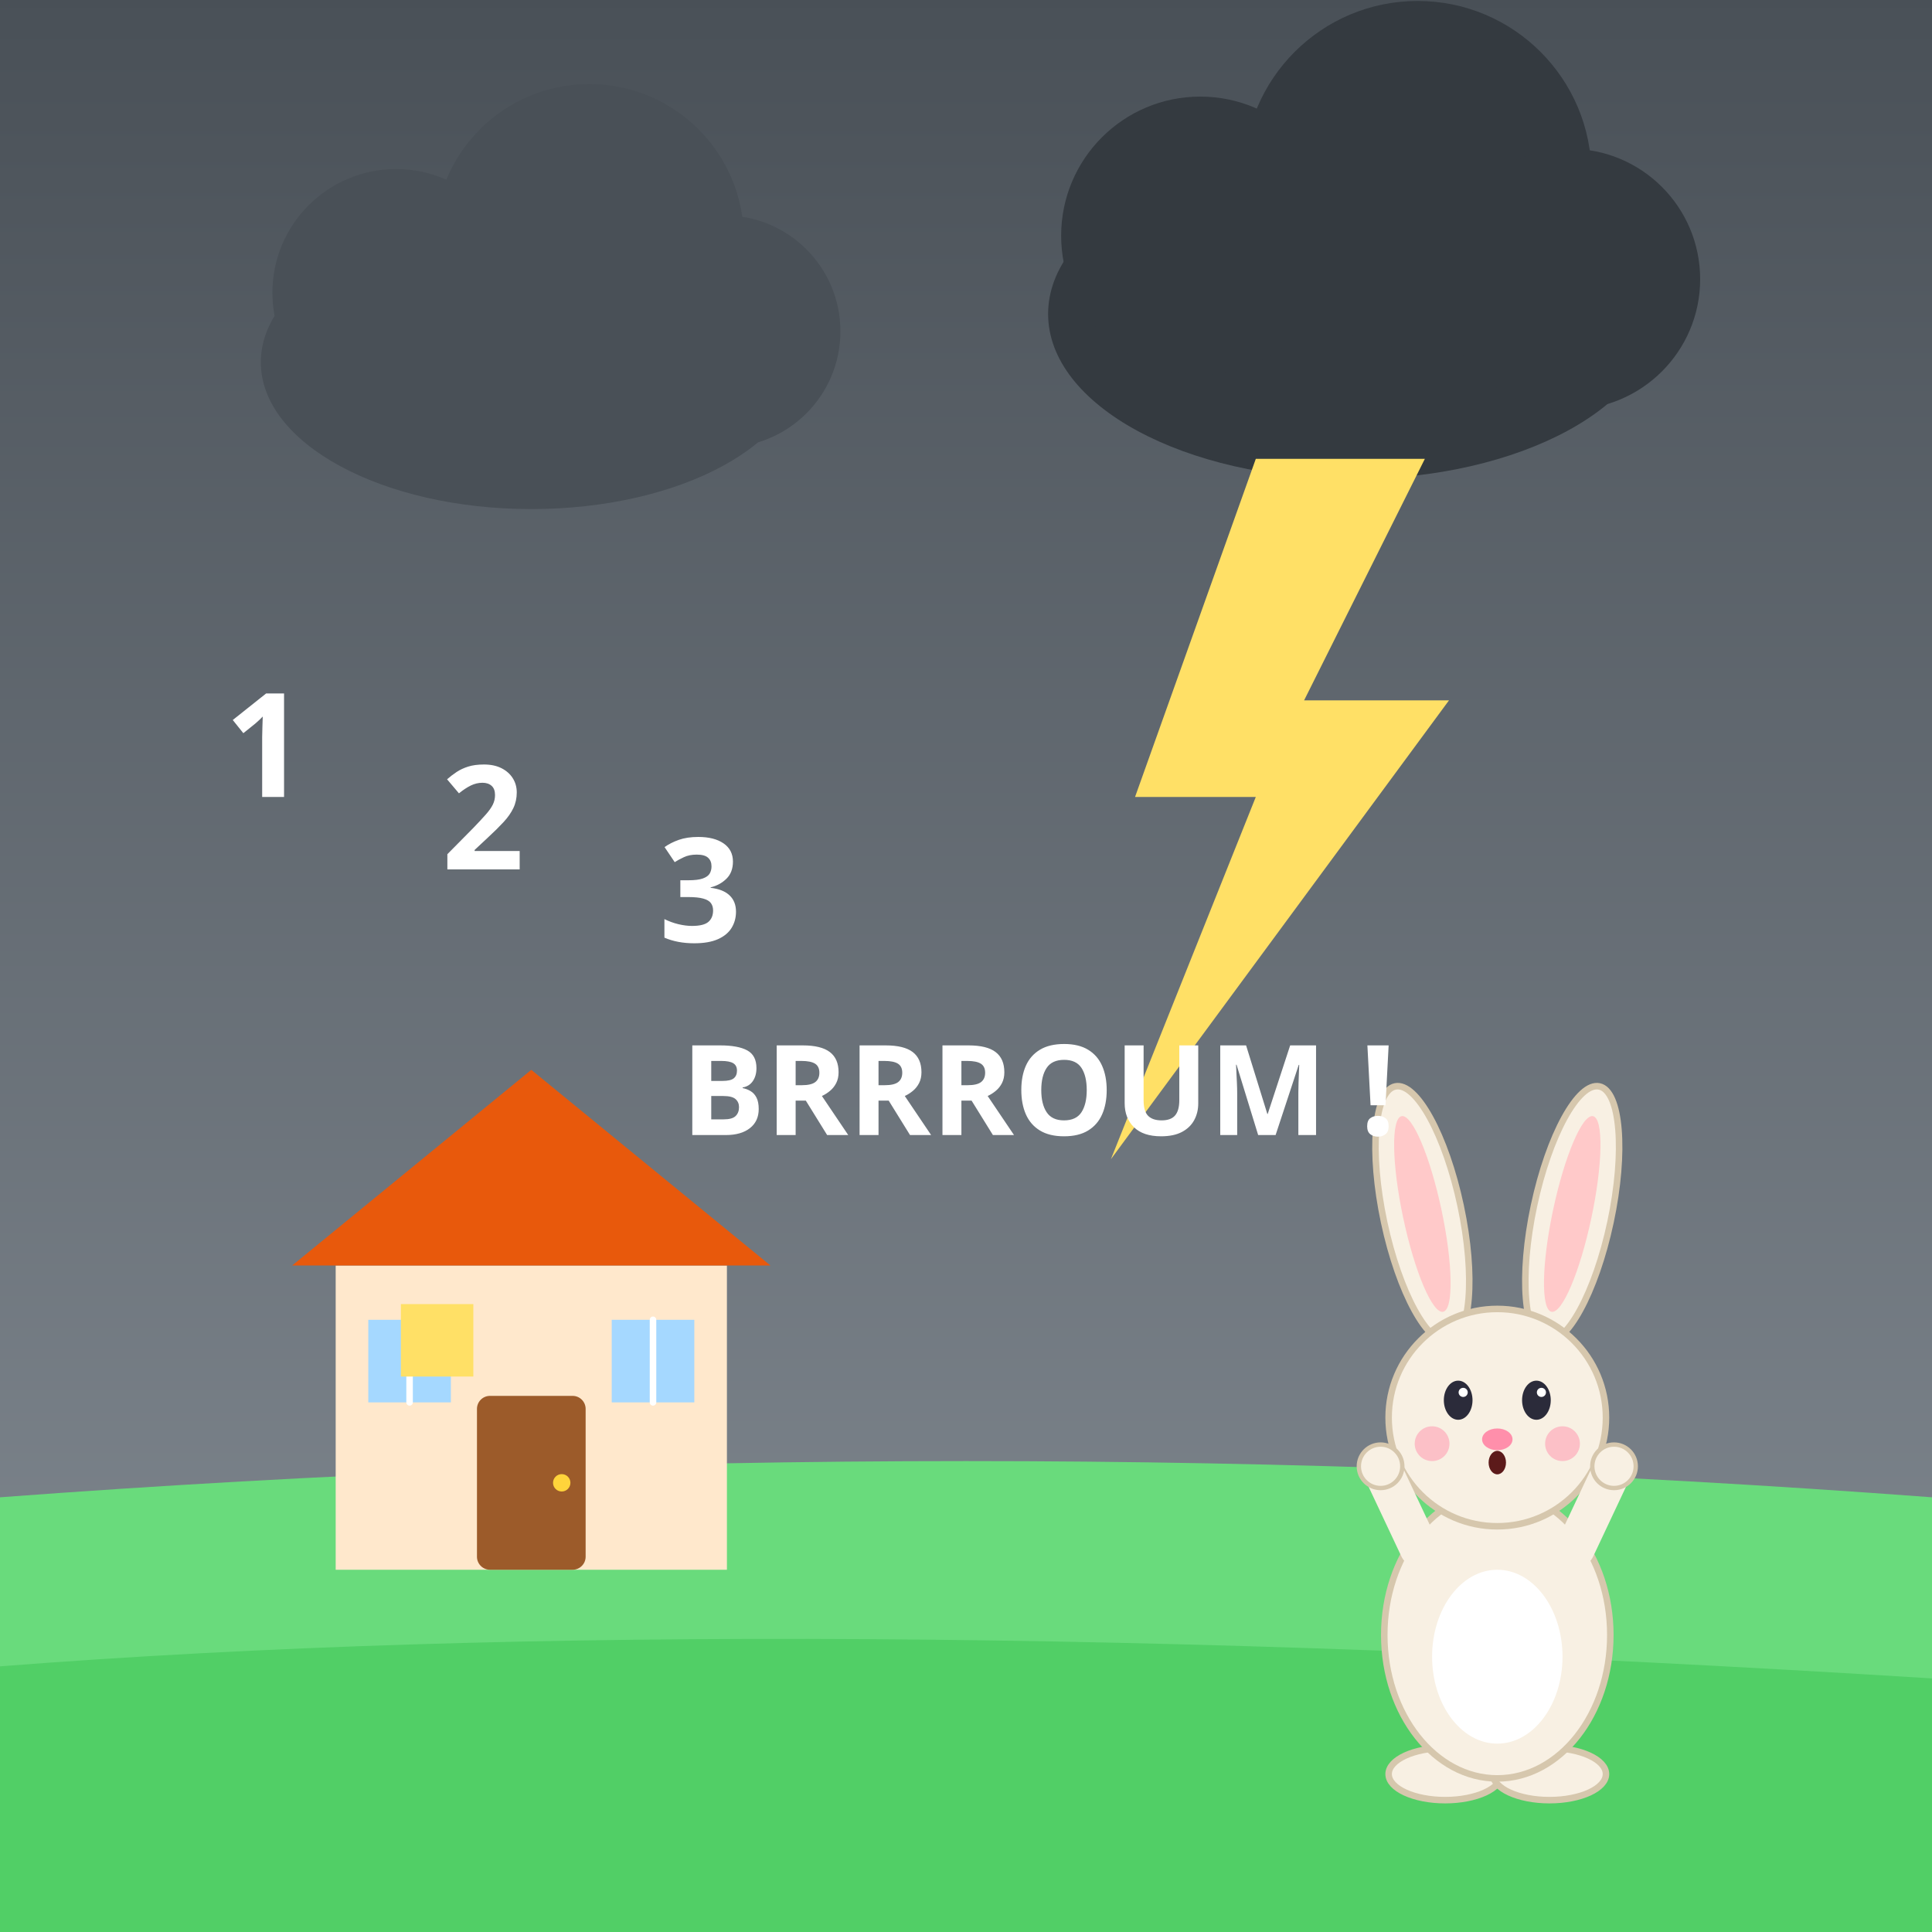
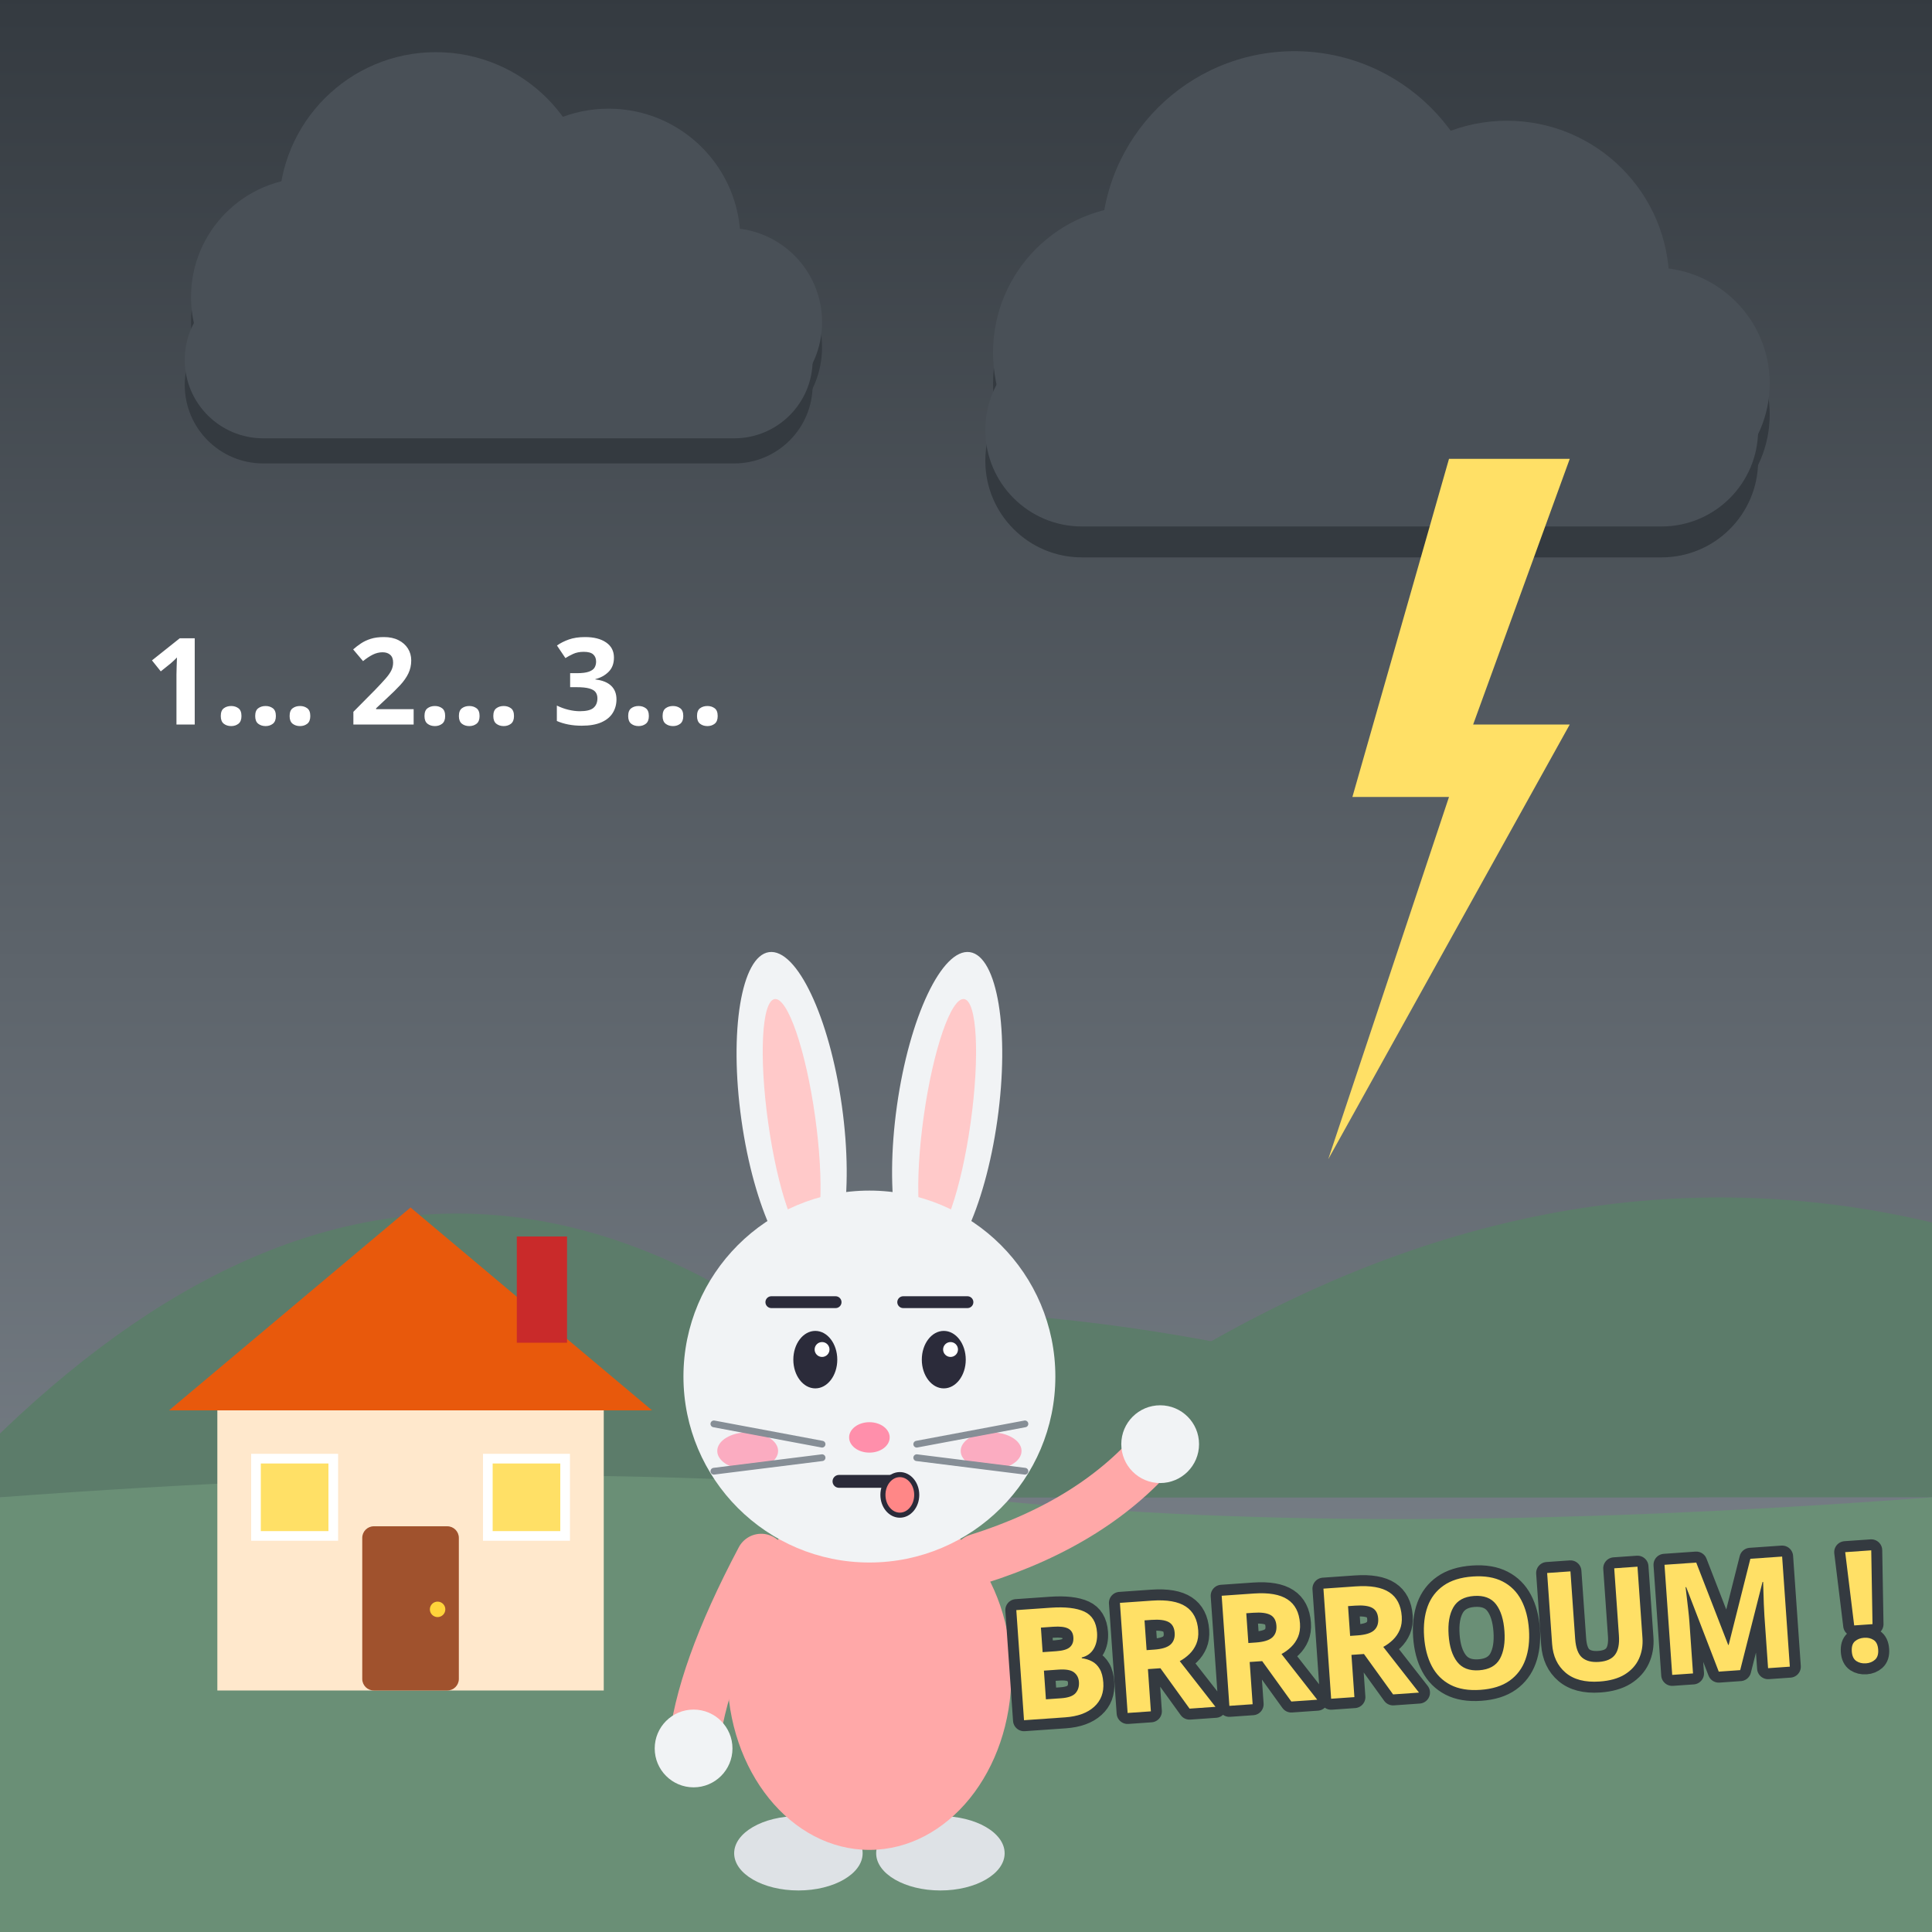
<svg xmlns="http://www.w3.org/2000/svg" viewBox="0 0 800 800" width="800" height="800">
  <defs>
-     <linearGradient id="ciel" x1="0" y1="0" x2="0" y2="1">
-       <stop offset="0" stop-color="#495057" />
+     <linearGradient id="d12" x1="0" y1="0" x2="0" y2="1">
+       <stop offset="0" stop-color="#343a40" />
      <stop offset="1" stop-color="#868e96" />
    </linearGradient>
  </defs>
-   <rect width="800" height="800" fill="url(#ciel)" />
-   <g transform="translate(220 150) scale(1.6 1.6)">
-     <ellipse cx="0" cy="0" rx="70" ry="38" fill="#495057" />
-     <circle cx="-35" cy="-18" r="32" fill="#495057" />
-     <circle cx="15" cy="-32" r="40" fill="#495057" />
-     <circle cx="50" cy="-8" r="30" fill="#495057" />
+   <rect x="0" y="0" width="800" height="800" fill="url(#d12)" />
+   <g transform="translate(560 130) scale(1.6 1.6)">
+     <g>
+       <g transform="translate(0 8)">
+         <circle cx="-55" cy="10" r="38" fill="#343a40" />
+         <circle cx="-15" cy="-18" r="50" fill="#343a40" />
+         <circle cx="40" cy="-8" r="42" fill="#343a40" />
+         <circle cx="78" cy="18" r="30" fill="#343a40" />
+         <rect x="-95" y="5" width="200" height="50" rx="25" fill="#343a40" />
+       </g>
+       <circle cx="-55" cy="10" r="38" fill="#495057" />
+       <circle cx="-15" cy="-18" r="50" fill="#495057" />
+       <circle cx="40" cy="-8" r="42" fill="#495057" />
+       <circle cx="78" cy="18" r="30" fill="#495057" />
+       <rect x="-95" y="5" width="200" height="50" rx="25" fill="#495057" />
+     </g>
  </g>
-   <g transform="translate(560 130) scale(1.8 1.8)">
-     <ellipse cx="0" cy="0" rx="70" ry="38" fill="#343a40" />
-     <circle cx="-35" cy="-18" r="32" fill="#343a40" />
-     <circle cx="15" cy="-32" r="40" fill="#343a40" />
-     <circle cx="50" cy="-8" r="30" fill="#343a40" />
+   <g transform="translate(200 110) scale(1.3 1.3)">
+     <g>
+       <g transform="translate(0 8)">
+         <circle cx="-55" cy="10" r="38" fill="#343a40" />
+         <circle cx="-15" cy="-18" r="50" fill="#343a40" />
+         <circle cx="40" cy="-8" r="42" fill="#343a40" />
+         <circle cx="78" cy="18" r="30" fill="#343a40" />
+         <rect x="-95" y="5" width="200" height="50" rx="25" fill="#343a40" />
+       </g>
+       <circle cx="-55" cy="10" r="38" fill="#495057" />
+       <circle cx="-15" cy="-18" r="50" fill="#495057" />
+       <circle cx="40" cy="-8" r="42" fill="#495057" />
+       <circle cx="78" cy="18" r="30" fill="#495057" />
+       <rect x="-95" y="5" width="200" height="50" rx="25" fill="#495057" />
+     </g>
  </g>
-   <polygon points="520,190 470,330 520,330 460,480 600,290 540,290 590,190" fill="#ffe066" />
-   <path d="M 0 620 Q 400.0 590 800 620 L 800 800 L 0 800 Z" fill="#69db7c" />
-   <path d="M 0 690 Q 320.0 665 800 695 L 800 800 L 0 800 Z" fill="#51cf66" />
-   <g transform="translate(220 650) scale(0.9 0.9)">
-     <rect x="-90" y="-140" width="180" height="140" fill="#ffe8cc" />
-     <polygon points="-110,-140 110,-140 0,-230" fill="#e8590c" />
-     <rect x="-25" y="-80" width="50" height="80" rx="6" fill="#9c5b2a" />
-     <circle cx="14" cy="-40" r="4" fill="#ffd43b" />
-     <rect x="-75" y="-115" width="38" height="38" fill="#a5d8ff" />
-     <rect x="37" y="-115" width="38" height="38" fill="#a5d8ff" />
-     <line x1="-56" y1="-115" x2="-56" y2="-77" stroke="#fff" stroke-width="3" stroke-linecap="round" />
-     <line x1="56" y1="-115" x2="56" y2="-77" stroke="#fff" stroke-width="3" stroke-linecap="round" />
+   <polygon points="600,190 560,330 600,330 550,480 650,300 610,300 650,190" fill="#ffe066" />
+   <path d="M -25.7 620 Q 189.2 385 404 620 Z" fill="#5c7c6a" />
+   <path d="M 14.1 620 Q 359 464.1 703.8 620 Z" fill="#5c7c6a" />
+   <path d="M 408 620 Q 712.2 371.7 1016.4 620 Z" fill="#5c7c6a" />
+   <path d="M 0 620 Q 240.0 602 400.0 620 T 800 620 L 800 800 L 0 800 Z" fill="#6a8f76" />
+   <g transform="translate(170 700) scale(0.8 0.8)">
+     <rect x="-100" y="-150" width="200" height="150" fill="#ffe8cc" />
+     <polygon points="-125,-145 0,-250 125,-145" fill="#e8590c" />
+     <rect x="-25" y="-85" width="50" height="85" rx="6" fill="#a0522d" />
+     <circle cx="14" cy="-42" r="4" fill="#ffd43b" />
+     <rect x="-80" y="-120" width="40" height="40" fill="#ffe066" stroke="#fff" stroke-width="5" />
+     <rect x="40" y="-120" width="40" height="40" fill="#ffe066" stroke="#fff" stroke-width="5" />
+     <rect x="55" y="-235" width="26" height="55" fill="#c92a2a" />
  </g>
-   <rect x="166" y="540" width="30" height="30" fill="#ffe066" />
-   <g transform="translate(620 740) scale(0.9 0.9)">
-     <ellipse cx="-24" cy="-6" rx="26" ry="12" fill="#f8f0e3" stroke="#d6c7ad" stroke-width="3" />
-     <ellipse cx="24" cy="-6" rx="26" ry="12" fill="#f8f0e3" stroke="#d6c7ad" stroke-width="3" />
-     <ellipse cx="0" cy="-70" rx="52" ry="66" fill="#f8f0e3" stroke="#d6c7ad" stroke-width="3" />
-     <ellipse cx="0" cy="-60" rx="30" ry="40" fill="#fff" />
-     <g transform="translate(-22 -205) rotate(-12)">
-       <ellipse cx="0" cy="-60" rx="18" ry="60" fill="#f8f0e3" stroke="#d6c7ad" stroke-width="3" />
-       <ellipse cx="0" cy="-60" rx="9" ry="46" fill="#ffc9c9" />
+   <g transform="translate(360 780) scale(1.4 1.4)">
+     <ellipse cx="-21" cy="-9" rx="19" ry="11" fill="#dee2e6" />
+     <ellipse cx="21" cy="-9" rx="19" ry="11" fill="#dee2e6" />
+     <ellipse cx="0" cy="-62" rx="42" ry="52" fill="#ffa8a8" />
+     <path d="M -32 -96 Q -50 -62 -52 -40" fill="none" stroke="#ffa8a8" stroke-width="15" stroke-linecap="round" stroke-linejoin="round" />
+     <path d="M 32 -96 Q 67 -107 86 -130" fill="none" stroke="#ffa8a8" stroke-width="15" stroke-linecap="round" stroke-linejoin="round" />
+     <circle cx="-52" cy="-40" r="11.5" fill="#f1f3f5" />
+     <circle cx="86" cy="-130" r="11.5" fill="#f1f3f5" />
+     <g>
+       <ellipse cx="-23" cy="-228" rx="15" ry="48" fill="#f1f3f5" transform="rotate(-8 -23 -228)" />
+       <ellipse cx="-23" cy="-226" rx="7" ry="36" fill="#ffc9c9" transform="rotate(-8 -23 -226)" />
+       <ellipse cx="23" cy="-228" rx="15" ry="48" fill="#f1f3f5" transform="rotate(8 23 -228)" />
+       <ellipse cx="23" cy="-226" rx="7" ry="36" fill="#ffc9c9" transform="rotate(8 23 -226)" />
+       <circle cx="0" cy="-150" r="55" fill="#f1f3f5" />
+       <ellipse cx="-36" cy="-128" rx="9" ry="5.5" fill="#ff8fab" opacity="0.7" />
+       <ellipse cx="36" cy="-128" rx="9" ry="5.5" fill="#ff8fab" opacity="0.7" />
+       <ellipse cx="-16" cy="-155" rx="6.5" ry="8.5" fill="#2b2b3a" />
+       <circle cx="-14" cy="-158" r="2.2" fill="#fff" />
+       <ellipse cx="22" cy="-155" rx="6.5" ry="8.5" fill="#2b2b3a" />
+       <circle cx="24" cy="-158" r="2.2" fill="#fff" />
+       <line x1="-29" y1="-172" x2="-10" y2="-172" stroke="#2b2b3a" stroke-width="3.5" stroke-linecap="round" />
+       <line x1="29" y1="-172" x2="10" y2="-172" stroke="#2b2b3a" stroke-width="3.5" stroke-linecap="round" />
+       <ellipse cx="0" cy="-132" rx="6" ry="4.5" fill="#ff8fab" />
+       <line x1="-9" y1="-119" x2="7" y2="-119" stroke="#2b2b3a" stroke-width="3.8" stroke-linecap="round" />
+       <ellipse cx="9" cy="-115" rx="5" ry="6" fill="#ff8787" stroke="#2b2b3a" stroke-width="1.5" />
+       <line x1="-14" y1="-130" x2="-46" y2="-136" stroke="#868e96" stroke-width="2" stroke-linecap="round" />
+       <line x1="-14" y1="-126" x2="-46" y2="-122" stroke="#868e96" stroke-width="2" stroke-linecap="round" />
+       <line x1="14" y1="-130" x2="46" y2="-136" stroke="#868e96" stroke-width="2" stroke-linecap="round" />
+       <line x1="14" y1="-126" x2="46" y2="-122" stroke="#868e96" stroke-width="2" stroke-linecap="round" />
    </g>
-     <g transform="translate(22 -205) rotate(12)">
-       <ellipse cx="0" cy="-60" rx="18" ry="60" fill="#f8f0e3" stroke="#d6c7ad" stroke-width="3" />
-       <ellipse cx="0" cy="-60" rx="9" ry="46" fill="#ffc9c9" />
-     </g>
-     <circle cx="0" cy="-170" r="50" fill="#f8f0e3" stroke="#d6c7ad" stroke-width="3" />
-     <ellipse cx="-18" cy="-178" rx="6.6" ry="9" fill="#2b2b3a" />
-     <ellipse cx="18" cy="-178" rx="6.6" ry="9" fill="#2b2b3a" />
-     <circle cx="-15.7" cy="-181.6" r="2.1" fill="#fff" />
-     <circle cx="20.3" cy="-181.6" r="2.1" fill="#fff" />
-     <circle cx="-30" cy="-158" r="8" fill="#ff8fab" opacity="0.5" />
-     <circle cx="30" cy="-158" r="8" fill="#ff8fab" opacity="0.5" />
-     <ellipse cx="0" cy="-160" rx="7" ry="5" fill="#ff8fab" />
-     <ellipse cx="0" cy="-149.3" rx="4" ry="5.4" fill="#5c1a1a" />
-     <line x1="-36" y1="-110" x2="-53.7" y2="-147.6" stroke="#f8f0e3" stroke-width="18" stroke-linecap="round" />
-     <circle cx="-53.7" cy="-147.6" r="10" fill="#f8f0e3" stroke="#d6c7ad" stroke-width="2" />
-     <line x1="36" y1="-110" x2="53.7" y2="-147.6" stroke="#f8f0e3" stroke-width="18" stroke-linecap="round" />
-     <circle cx="53.7" cy="-147.6" r="10" fill="#f8f0e3" stroke="#d6c7ad" stroke-width="2" />
  </g>
-   <text x="110" y="330" font-family="Fredoka, Andika, sans-serif" font-weight="700" font-size="60" text-anchor="middle" fill="#fff">1</text>
-   <text x="200" y="360" font-family="Fredoka, Andika, sans-serif" font-weight="700" font-size="60" text-anchor="middle" fill="#fff">2</text>
-   <text x="290" y="390" font-family="Fredoka, Andika, sans-serif" font-weight="700" font-size="60" text-anchor="middle" fill="#fff">3</text>
-   <text x="430" y="470" font-family="Fredoka, Andika, sans-serif" font-weight="700" font-size="52" text-anchor="middle" fill="#fff">BRRROUM !</text>
+   <text x="180" y="300" font-family="Fredoka, Andika, sans-serif" font-weight="700" font-size="50" text-anchor="middle" fill="#fff">1… 2… 3…</text>
+   <text x="600" y="700" font-family="Fredoka, Andika, sans-serif" font-weight="700" font-size="64" text-anchor="middle" fill="#ffe066" stroke="#343a40" stroke-width="9.1" stroke-linejoin="round" paint-order="stroke" transform="rotate(-4 600 700)">BRRROUM !</text>
</svg>
